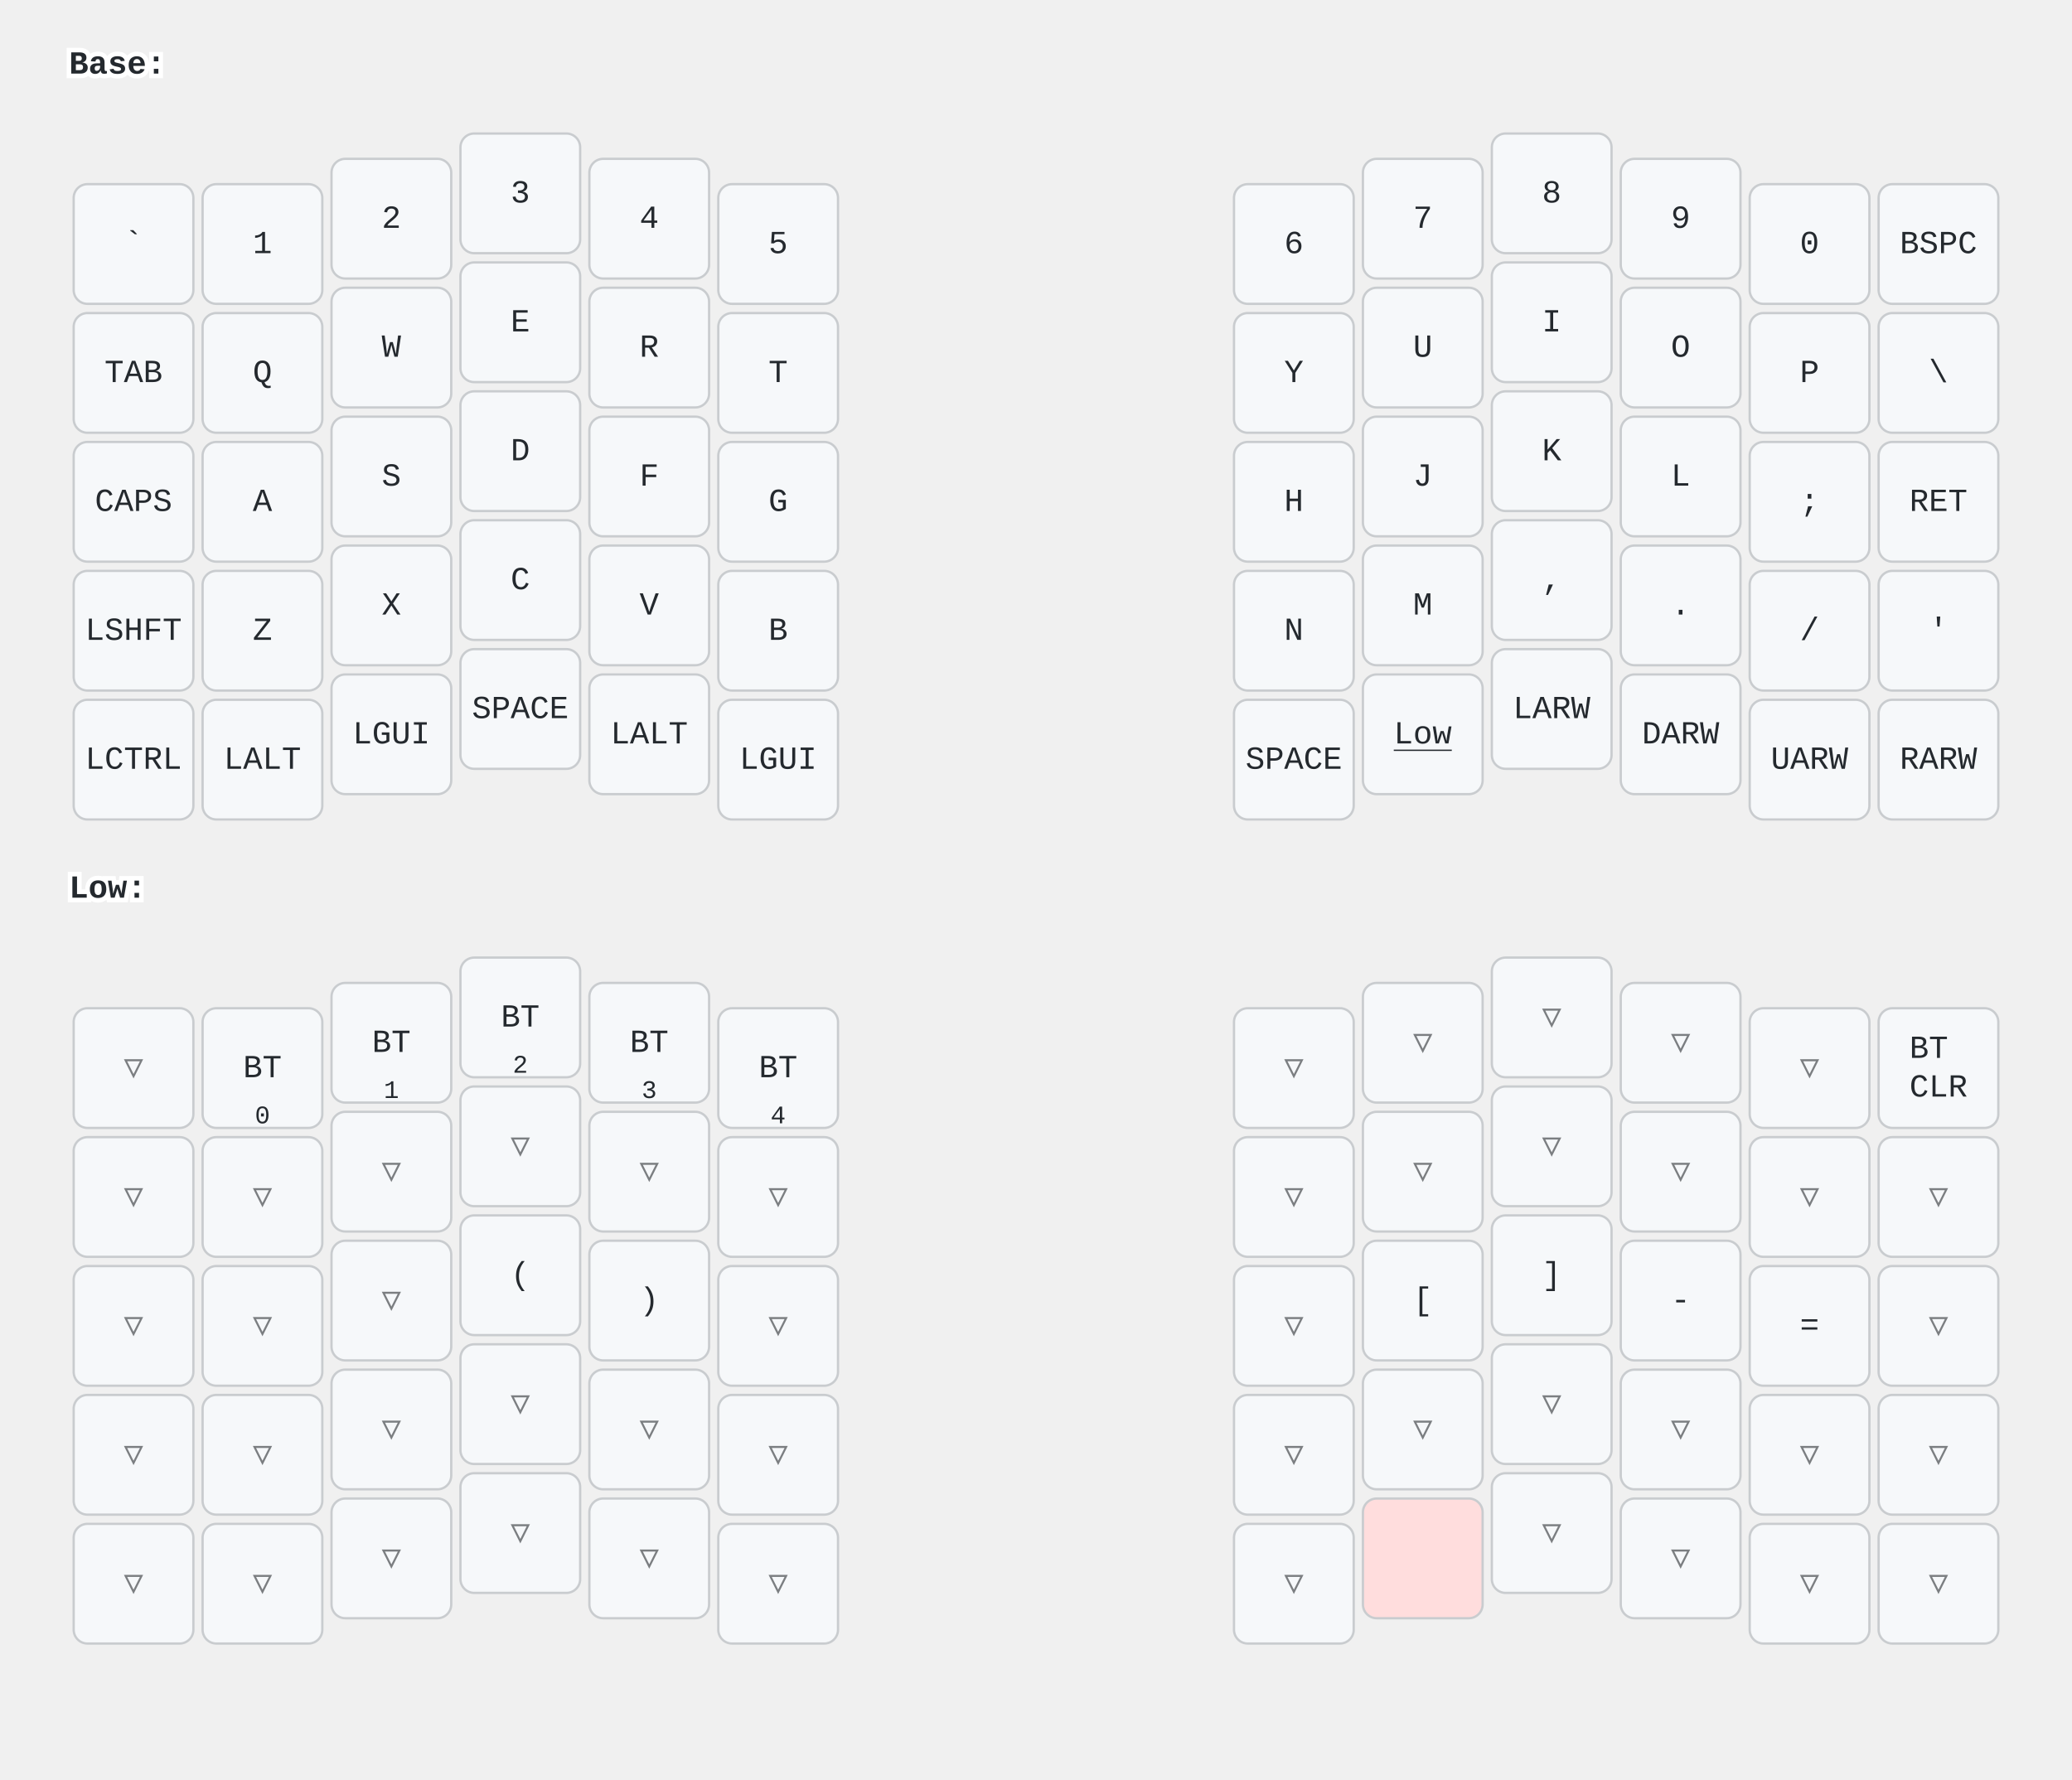
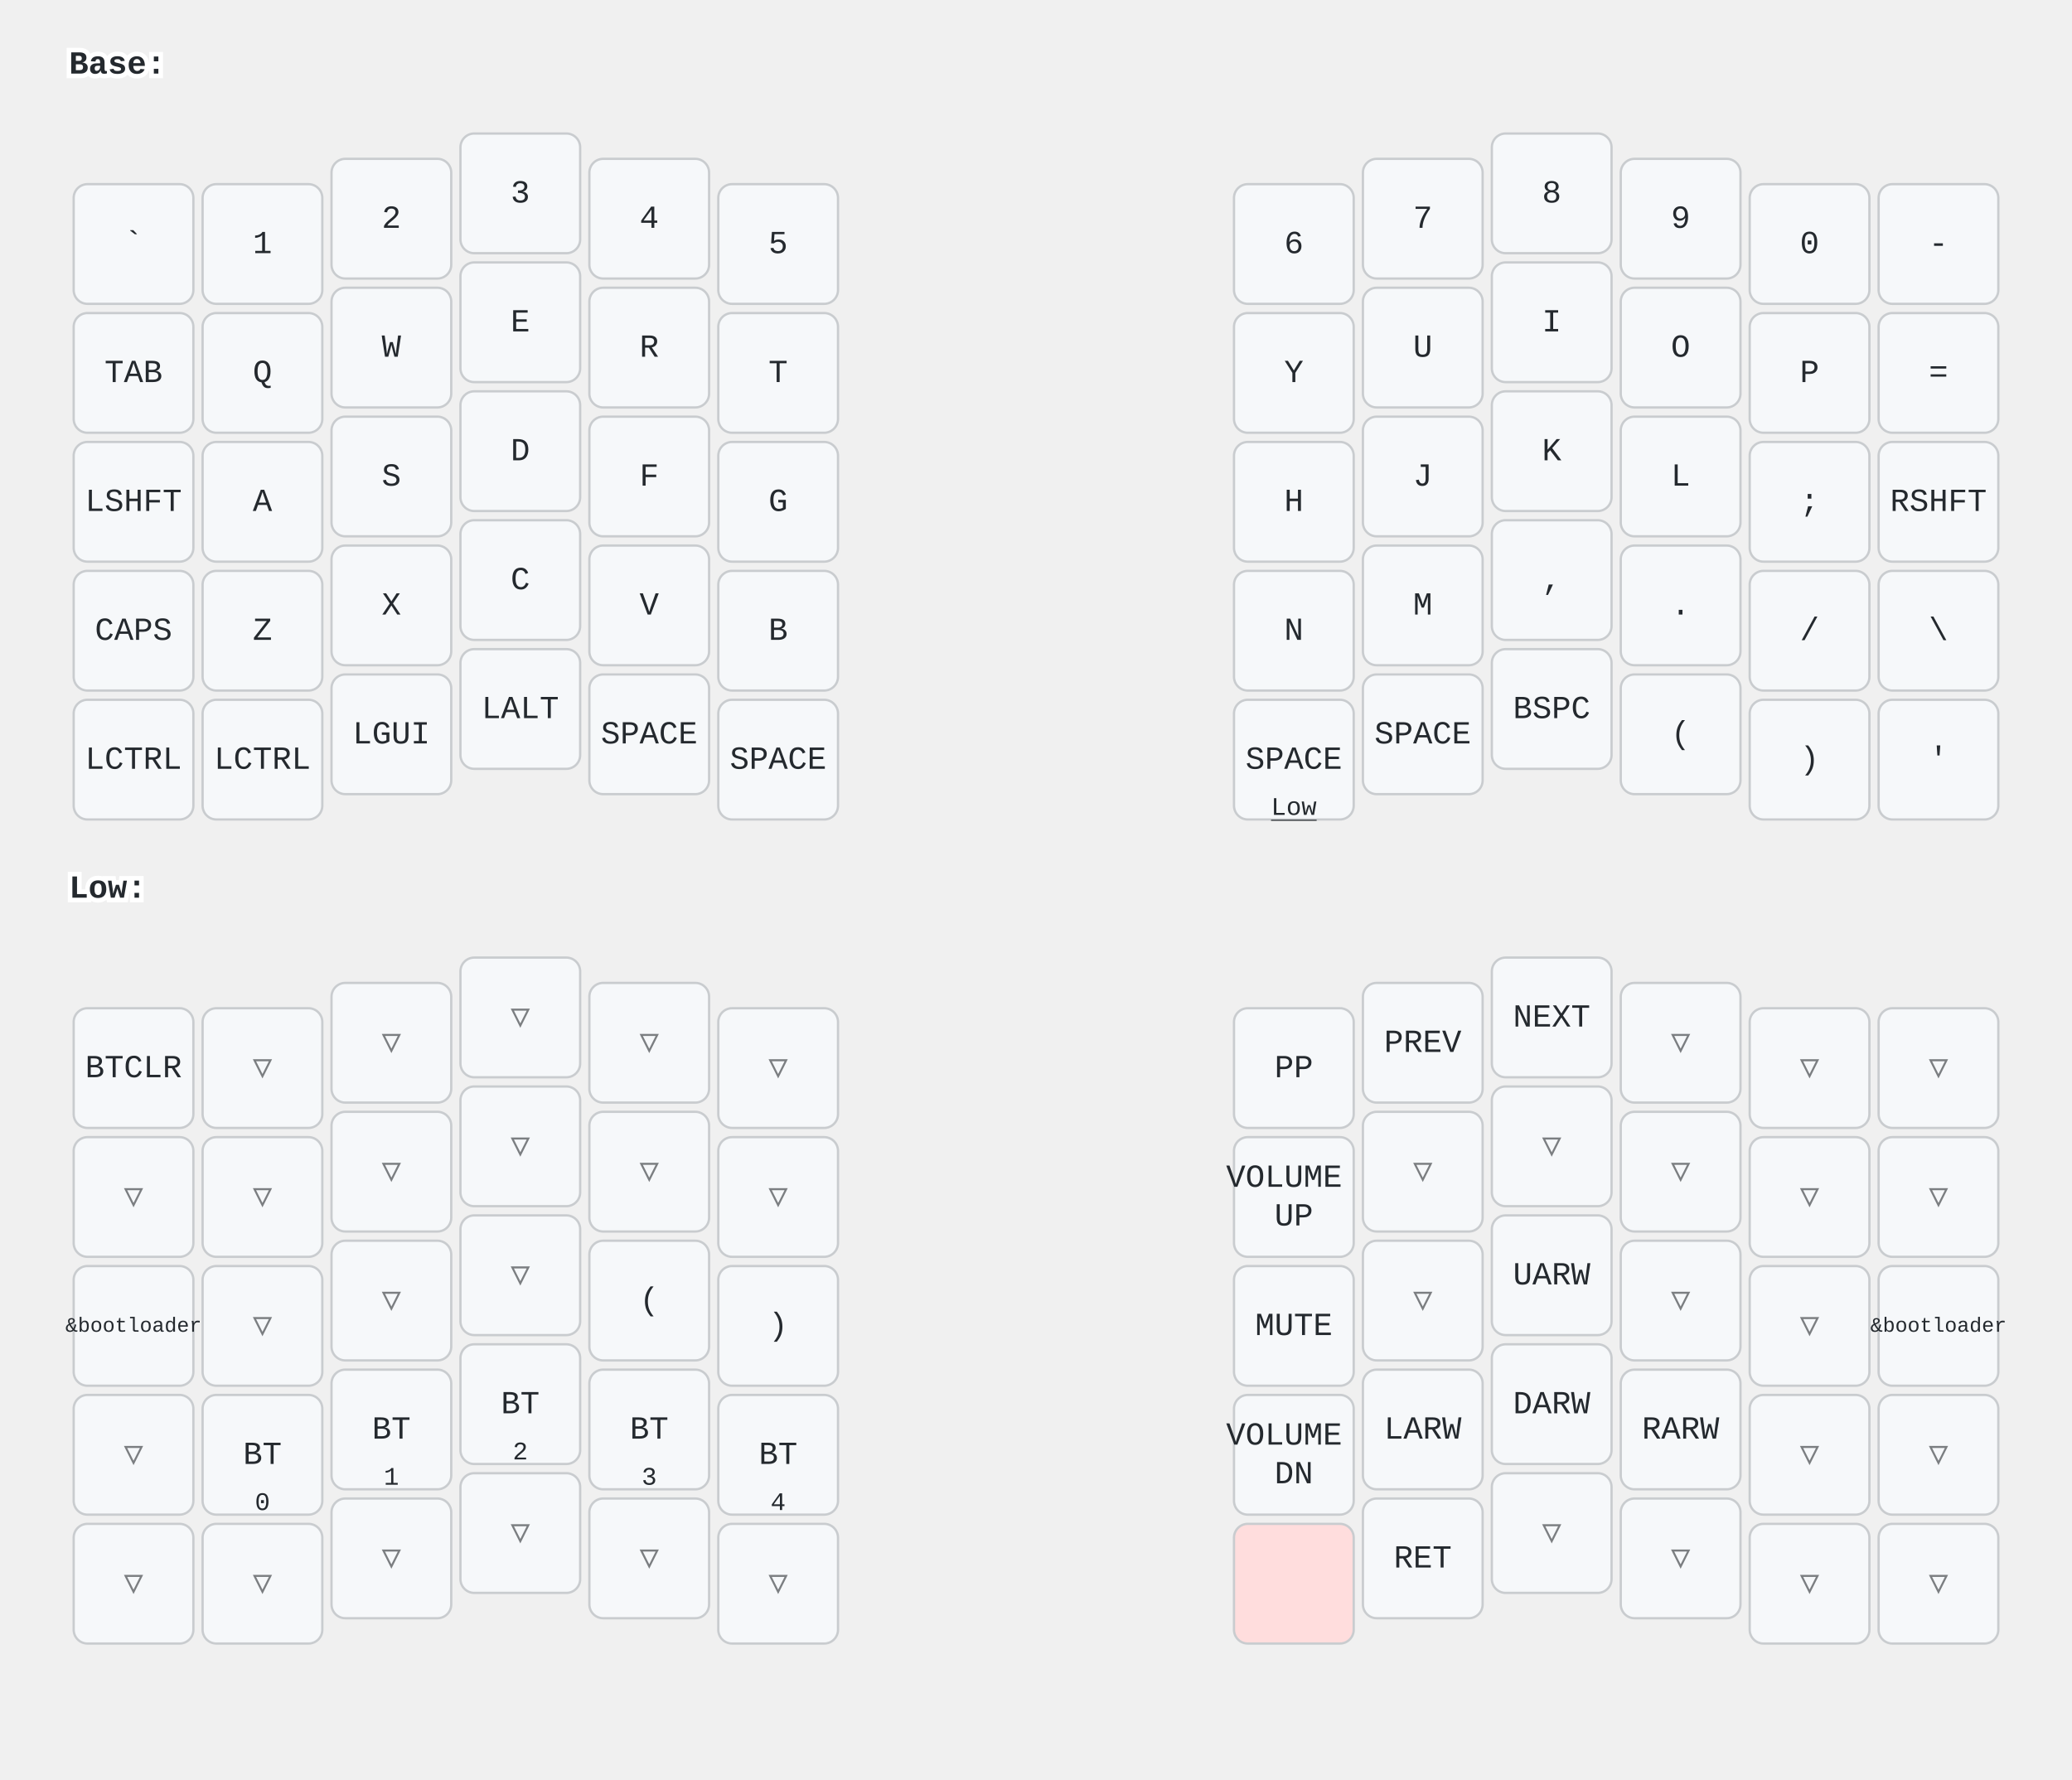
<svg xmlns="http://www.w3.org/2000/svg" width="900" height="773" viewBox="0 0 900 773" class="keymap">
  <style>/* inherit to force styles through use tags */
svg path {
    fill: inherit;
}

/* font and background color specifications */
svg.keymap {
    font-family: SFMono-Regular,Consolas,Liberation Mono,Menlo,monospace;
    font-size: 14px;
    font-kerning: normal;
    text-rendering: optimizeLegibility;
    fill: #24292e;
}

/* default key styling */
rect.key {
    fill: #f6f8fa;
}

rect.key, rect.combo {
    stroke: #c9cccf;
    stroke-width: 1;
}

/* default key side styling, only used is draw_key_sides is set */
rect.side {
    filter: brightness(90%);
}

/* color accent for combo boxes */
rect.combo, rect.combo-separate {
    fill: #cdf;
}

/* color accent for held keys */
rect.held, rect.combo.held {
    fill: #fdd;
}

/* color accent for ghost (optional) keys */
rect.ghost, rect.combo.ghost {
    stroke-dasharray: 4, 4;
    stroke-width: 2;
}

text {
    text-anchor: middle;
    dominant-baseline: middle;
}

/* styling for layer labels */
text.label {
    font-weight: bold;
    text-anchor: start;
    stroke: white;
    stroke-width: 4;
    paint-order: stroke;
}

/* styling for optional footer */
text.footer {
    text-anchor: end;
    dominant-baseline: auto;
    stroke: white;
    stroke-width: 4;
    paint-order: stroke;
}

/* styling for combo tap, and key non-tap label text */
text.combo, text.hold, text.shifted, text.left, text.right {
    font-size: 11px;
}

text.hold {
    text-anchor: middle;
    dominant-baseline: auto;
}

text.shifted {
    text-anchor: middle;
    dominant-baseline: hanging;
}

text.left {
    text-anchor: start;
}

text.right {
    text-anchor: end;
}

text.layer-activator {
    text-decoration: underline;
}

/* styling for hold/shifted label text in combo box */
text.combo.hold, text.combo.shifted, text.combo.left, text.combo.right {
    font-size: 8px;
}

/* lighter symbol for transparent keys */
text.trans {
    fill: #7b7e81;
}

/* styling for combo dendrons */
path.combo {
    stroke-width: 1;
    stroke: gray;
    fill: none;
}

/* Start Tabler Icons Cleanup */
/* cannot use height/width with glyphs */
.icon-tabler &gt; path {
    fill: inherit;
    stroke: inherit;
    stroke-width: 2;
}
/* hide tabler's default box */
.icon-tabler &gt; path[stroke="none"][fill="none"] {
    visibility: hidden;
}
/* End Tabler Icons Cleanup */

@media (prefers-color-scheme: dark) {
svg.keymap { fill: #d1d6db; }
rect.key { fill: #3f4750; }
rect.key, rect.combo { stroke: #60666c; }
rect.combo, rect.combo-separate { fill: #1f3d7a; }
rect.held, rect.combo.held { fill: #854747; }
text.label, text.footer { stroke: black; }
text.trans { fill: #7e8184; }
path.combo { stroke: #7f7f7f; }

}</style>
  <g transform="translate(30, 0)" class="layer-Base">
    <text x="0" y="28" class="label" id="Base">Base:</text>
    <g transform="translate(0, 56)">
      <g transform="translate(28, 50)" class="key keypos-0">
        <rect rx="6" ry="6" x="-26" y="-26" width="52" height="52" class="key" />
        <text x="0" y="0" class="key tap">`</text>
      </g>
      <g transform="translate(84, 50)" class="key keypos-1">
        <rect rx="6" ry="6" x="-26" y="-26" width="52" height="52" class="key" />
        <text x="0" y="0" class="key tap">1</text>
      </g>
      <g transform="translate(140, 39)" class="key keypos-2">
        <rect rx="6" ry="6" x="-26" y="-26" width="52" height="52" class="key" />
        <text x="0" y="0" class="key tap">2</text>
      </g>
      <g transform="translate(196, 28)" class="key keypos-3">
        <rect rx="6" ry="6" x="-26" y="-26" width="52" height="52" class="key" />
        <text x="0" y="0" class="key tap">3</text>
      </g>
      <g transform="translate(252, 39)" class="key keypos-4">
        <rect rx="6" ry="6" x="-26" y="-26" width="52" height="52" class="key" />
        <text x="0" y="0" class="key tap">4</text>
      </g>
      <g transform="translate(308, 50)" class="key keypos-5">
        <rect rx="6" ry="6" x="-26" y="-26" width="52" height="52" class="key" />
        <text x="0" y="0" class="key tap">5</text>
      </g>
      <g transform="translate(532, 50)" class="key keypos-6">
        <rect rx="6" ry="6" x="-26" y="-26" width="52" height="52" class="key" />
        <text x="0" y="0" class="key tap">6</text>
      </g>
      <g transform="translate(588, 39)" class="key keypos-7">
        <rect rx="6" ry="6" x="-26" y="-26" width="52" height="52" class="key" />
        <text x="0" y="0" class="key tap">7</text>
      </g>
      <g transform="translate(644, 28)" class="key keypos-8">
        <rect rx="6" ry="6" x="-26" y="-26" width="52" height="52" class="key" />
        <text x="0" y="0" class="key tap">8</text>
      </g>
      <g transform="translate(700, 39)" class="key keypos-9">
        <rect rx="6" ry="6" x="-26" y="-26" width="52" height="52" class="key" />
        <text x="0" y="0" class="key tap">9</text>
      </g>
      <g transform="translate(756, 50)" class="key keypos-10">
        <rect rx="6" ry="6" x="-26" y="-26" width="52" height="52" class="key" />
        <text x="0" y="0" class="key tap">0</text>
      </g>
      <g transform="translate(812, 50)" class="key keypos-11">
        <rect rx="6" ry="6" x="-26" y="-26" width="52" height="52" class="key" />
+         <text x="0" y="0" class="key tap">-</text>
+       </g>
+       <g transform="translate(28, 106)" class="key keypos-12">
+         <rect rx="6" ry="6" x="-26" y="-26" width="52" height="52" class="key" />
+         <text x="0" y="0" class="key tap">TAB</text>
+       </g>
+       <g transform="translate(84, 106)" class="key keypos-13">
+         <rect rx="6" ry="6" x="-26" y="-26" width="52" height="52" class="key" />
+         <text x="0" y="0" class="key tap">Q</text>
+       </g>
+       <g transform="translate(140, 95)" class="key keypos-14">
+         <rect rx="6" ry="6" x="-26" y="-26" width="52" height="52" class="key" />
+         <text x="0" y="0" class="key tap">W</text>
+       </g>
+       <g transform="translate(196, 84)" class="key keypos-15">
+         <rect rx="6" ry="6" x="-26" y="-26" width="52" height="52" class="key" />
+         <text x="0" y="0" class="key tap">E</text>
+       </g>
+       <g transform="translate(252, 95)" class="key keypos-16">
+         <rect rx="6" ry="6" x="-26" y="-26" width="52" height="52" class="key" />
+         <text x="0" y="0" class="key tap">R</text>
+       </g>
+       <g transform="translate(308, 106)" class="key keypos-17">
+         <rect rx="6" ry="6" x="-26" y="-26" width="52" height="52" class="key" />
+         <text x="0" y="0" class="key tap">T</text>
+       </g>
+       <g transform="translate(532, 106)" class="key keypos-18">
+         <rect rx="6" ry="6" x="-26" y="-26" width="52" height="52" class="key" />
+         <text x="0" y="0" class="key tap">Y</text>
+       </g>
+       <g transform="translate(588, 95)" class="key keypos-19">
+         <rect rx="6" ry="6" x="-26" y="-26" width="52" height="52" class="key" />
+         <text x="0" y="0" class="key tap">U</text>
+       </g>
+       <g transform="translate(644, 84)" class="key keypos-20">
+         <rect rx="6" ry="6" x="-26" y="-26" width="52" height="52" class="key" />
+         <text x="0" y="0" class="key tap">I</text>
+       </g>
+       <g transform="translate(700, 95)" class="key keypos-21">
+         <rect rx="6" ry="6" x="-26" y="-26" width="52" height="52" class="key" />
+         <text x="0" y="0" class="key tap">O</text>
+       </g>
+       <g transform="translate(756, 106)" class="key keypos-22">
+         <rect rx="6" ry="6" x="-26" y="-26" width="52" height="52" class="key" />
+         <text x="0" y="0" class="key tap">P</text>
+       </g>
+       <g transform="translate(812, 106)" class="key keypos-23">
+         <rect rx="6" ry="6" x="-26" y="-26" width="52" height="52" class="key" />
+         <text x="0" y="0" class="key tap">=</text>
+       </g>
+       <g transform="translate(28, 162)" class="key keypos-24">
+         <rect rx="6" ry="6" x="-26" y="-26" width="52" height="52" class="key" />
+         <text x="0" y="0" class="key tap">LSHFT</text>
+       </g>
+       <g transform="translate(84, 162)" class="key keypos-25">
+         <rect rx="6" ry="6" x="-26" y="-26" width="52" height="52" class="key" />
+         <text x="0" y="0" class="key tap">A</text>
+       </g>
+       <g transform="translate(140, 151)" class="key keypos-26">
+         <rect rx="6" ry="6" x="-26" y="-26" width="52" height="52" class="key" />
+         <text x="0" y="0" class="key tap">S</text>
+       </g>
+       <g transform="translate(196, 140)" class="key keypos-27">
+         <rect rx="6" ry="6" x="-26" y="-26" width="52" height="52" class="key" />
+         <text x="0" y="0" class="key tap">D</text>
+       </g>
+       <g transform="translate(252, 151)" class="key keypos-28">
+         <rect rx="6" ry="6" x="-26" y="-26" width="52" height="52" class="key" />
+         <text x="0" y="0" class="key tap">F</text>
+       </g>
+       <g transform="translate(308, 162)" class="key keypos-29">
+         <rect rx="6" ry="6" x="-26" y="-26" width="52" height="52" class="key" />
+         <text x="0" y="0" class="key tap">G</text>
+       </g>
+       <g transform="translate(532, 162)" class="key keypos-30">
+         <rect rx="6" ry="6" x="-26" y="-26" width="52" height="52" class="key" />
+         <text x="0" y="0" class="key tap">H</text>
+       </g>
+       <g transform="translate(588, 151)" class="key keypos-31">
+         <rect rx="6" ry="6" x="-26" y="-26" width="52" height="52" class="key" />
+         <text x="0" y="0" class="key tap">J</text>
+       </g>
+       <g transform="translate(644, 140)" class="key keypos-32">
+         <rect rx="6" ry="6" x="-26" y="-26" width="52" height="52" class="key" />
+         <text x="0" y="0" class="key tap">K</text>
+       </g>
+       <g transform="translate(700, 151)" class="key keypos-33">
+         <rect rx="6" ry="6" x="-26" y="-26" width="52" height="52" class="key" />
+         <text x="0" y="0" class="key tap">L</text>
+       </g>
+       <g transform="translate(756, 162)" class="key keypos-34">
+         <rect rx="6" ry="6" x="-26" y="-26" width="52" height="52" class="key" />
+         <text x="0" y="0" class="key tap">;</text>
+       </g>
+       <g transform="translate(812, 162)" class="key keypos-35">
+         <rect rx="6" ry="6" x="-26" y="-26" width="52" height="52" class="key" />
+         <text x="0" y="0" class="key tap">RSHFT</text>
+       </g>
+       <g transform="translate(28, 218)" class="key keypos-36">
+         <rect rx="6" ry="6" x="-26" y="-26" width="52" height="52" class="key" />
+         <text x="0" y="0" class="key tap">CAPS</text>
+       </g>
+       <g transform="translate(84, 218)" class="key keypos-37">
+         <rect rx="6" ry="6" x="-26" y="-26" width="52" height="52" class="key" />
+         <text x="0" y="0" class="key tap">Z</text>
+       </g>
+       <g transform="translate(140, 207)" class="key keypos-38">
+         <rect rx="6" ry="6" x="-26" y="-26" width="52" height="52" class="key" />
+         <text x="0" y="0" class="key tap">X</text>
+       </g>
+       <g transform="translate(196, 196)" class="key keypos-39">
+         <rect rx="6" ry="6" x="-26" y="-26" width="52" height="52" class="key" />
+         <text x="0" y="0" class="key tap">C</text>
+       </g>
+       <g transform="translate(252, 207)" class="key keypos-40">
+         <rect rx="6" ry="6" x="-26" y="-26" width="52" height="52" class="key" />
+         <text x="0" y="0" class="key tap">V</text>
+       </g>
+       <g transform="translate(308, 218)" class="key keypos-41">
+         <rect rx="6" ry="6" x="-26" y="-26" width="52" height="52" class="key" />
+         <text x="0" y="0" class="key tap">B</text>
+       </g>
+       <g transform="translate(532, 218)" class="key keypos-42">
+         <rect rx="6" ry="6" x="-26" y="-26" width="52" height="52" class="key" />
+         <text x="0" y="0" class="key tap">N</text>
+       </g>
+       <g transform="translate(588, 207)" class="key keypos-43">
+         <rect rx="6" ry="6" x="-26" y="-26" width="52" height="52" class="key" />
+         <text x="0" y="0" class="key tap">M</text>
+       </g>
+       <g transform="translate(644, 196)" class="key keypos-44">
+         <rect rx="6" ry="6" x="-26" y="-26" width="52" height="52" class="key" />
+         <text x="0" y="0" class="key tap">,</text>
+       </g>
+       <g transform="translate(700, 207)" class="key keypos-45">
+         <rect rx="6" ry="6" x="-26" y="-26" width="52" height="52" class="key" />
+         <text x="0" y="0" class="key tap">.</text>
+       </g>
+       <g transform="translate(756, 218)" class="key keypos-46">
+         <rect rx="6" ry="6" x="-26" y="-26" width="52" height="52" class="key" />
+         <text x="0" y="0" class="key tap">/</text>
+       </g>
+       <g transform="translate(812, 218)" class="key keypos-47">
+         <rect rx="6" ry="6" x="-26" y="-26" width="52" height="52" class="key" />
+         <text x="0" y="0" class="key tap">\</text>
+       </g>
+       <g transform="translate(28, 274)" class="key keypos-48">
+         <rect rx="6" ry="6" x="-26" y="-26" width="52" height="52" class="key" />
+         <text x="0" y="0" class="key tap">LCTRL</text>
+       </g>
+       <g transform="translate(84, 274)" class="key keypos-49">
+         <rect rx="6" ry="6" x="-26" y="-26" width="52" height="52" class="key" />
+         <text x="0" y="0" class="key tap">LCTRL</text>
+       </g>
+       <g transform="translate(140, 263)" class="key keypos-50">
+         <rect rx="6" ry="6" x="-26" y="-26" width="52" height="52" class="key" />
+         <text x="0" y="0" class="key tap">LGUI</text>
+       </g>
+       <g transform="translate(196, 252)" class="key keypos-51">
+         <rect rx="6" ry="6" x="-26" y="-26" width="52" height="52" class="key" />
+         <text x="0" y="0" class="key tap">LALT</text>
+       </g>
+       <g transform="translate(252, 263)" class="key keypos-52">
+         <rect rx="6" ry="6" x="-26" y="-26" width="52" height="52" class="key" />
+         <text x="0" y="0" class="key tap">SPACE</text>
+       </g>
+       <g transform="translate(308, 274)" class="key keypos-53">
+         <rect rx="6" ry="6" x="-26" y="-26" width="52" height="52" class="key" />
+         <text x="0" y="0" class="key tap">SPACE</text>
+       </g>
+       <g transform="translate(532, 274)" class="key keypos-54">
+         <rect rx="6" ry="6" x="-26" y="-26" width="52" height="52" class="key" />
+         <text x="0" y="0" class="key tap">SPACE</text>
+         <a href="#Low">
+           <text x="0" y="24" class="key hold layer-activator">Low</text>
+         </a>
+       </g>
+       <g transform="translate(588, 263)" class="key keypos-55">
+         <rect rx="6" ry="6" x="-26" y="-26" width="52" height="52" class="key" />
+         <text x="0" y="0" class="key tap">SPACE</text>
+       </g>
+       <g transform="translate(644, 252)" class="key keypos-56">
+         <rect rx="6" ry="6" x="-26" y="-26" width="52" height="52" class="key" />
        <text x="0" y="0" class="key tap">BSPC</text>
      </g>
-       <g transform="translate(28, 106)" class="key keypos-12">
-         <rect rx="6" ry="6" x="-26" y="-26" width="52" height="52" class="key" />
-         <text x="0" y="0" class="key tap">TAB</text>
-       </g>
-       <g transform="translate(84, 106)" class="key keypos-13">
-         <rect rx="6" ry="6" x="-26" y="-26" width="52" height="52" class="key" />
-         <text x="0" y="0" class="key tap">Q</text>
-       </g>
-       <g transform="translate(140, 95)" class="key keypos-14">
-         <rect rx="6" ry="6" x="-26" y="-26" width="52" height="52" class="key" />
-         <text x="0" y="0" class="key tap">W</text>
-       </g>
-       <g transform="translate(196, 84)" class="key keypos-15">
-         <rect rx="6" ry="6" x="-26" y="-26" width="52" height="52" class="key" />
-         <text x="0" y="0" class="key tap">E</text>
-       </g>
-       <g transform="translate(252, 95)" class="key keypos-16">
-         <rect rx="6" ry="6" x="-26" y="-26" width="52" height="52" class="key" />
-         <text x="0" y="0" class="key tap">R</text>
-       </g>
-       <g transform="translate(308, 106)" class="key keypos-17">
-         <rect rx="6" ry="6" x="-26" y="-26" width="52" height="52" class="key" />
-         <text x="0" y="0" class="key tap">T</text>
-       </g>
-       <g transform="translate(532, 106)" class="key keypos-18">
-         <rect rx="6" ry="6" x="-26" y="-26" width="52" height="52" class="key" />
-         <text x="0" y="0" class="key tap">Y</text>
-       </g>
-       <g transform="translate(588, 95)" class="key keypos-19">
-         <rect rx="6" ry="6" x="-26" y="-26" width="52" height="52" class="key" />
-         <text x="0" y="0" class="key tap">U</text>
-       </g>
-       <g transform="translate(644, 84)" class="key keypos-20">
-         <rect rx="6" ry="6" x="-26" y="-26" width="52" height="52" class="key" />
-         <text x="0" y="0" class="key tap">I</text>
-       </g>
-       <g transform="translate(700, 95)" class="key keypos-21">
-         <rect rx="6" ry="6" x="-26" y="-26" width="52" height="52" class="key" />
-         <text x="0" y="0" class="key tap">O</text>
-       </g>
-       <g transform="translate(756, 106)" class="key keypos-22">
-         <rect rx="6" ry="6" x="-26" y="-26" width="52" height="52" class="key" />
-         <text x="0" y="0" class="key tap">P</text>
-       </g>
-       <g transform="translate(812, 106)" class="key keypos-23">
-         <rect rx="6" ry="6" x="-26" y="-26" width="52" height="52" class="key" />
-         <text x="0" y="0" class="key tap">\</text>
-       </g>
-       <g transform="translate(28, 162)" class="key keypos-24">
-         <rect rx="6" ry="6" x="-26" y="-26" width="52" height="52" class="key" />
-         <text x="0" y="0" class="key tap">CAPS</text>
-       </g>
-       <g transform="translate(84, 162)" class="key keypos-25">
-         <rect rx="6" ry="6" x="-26" y="-26" width="52" height="52" class="key" />
-         <text x="0" y="0" class="key tap">A</text>
-       </g>
-       <g transform="translate(140, 151)" class="key keypos-26">
-         <rect rx="6" ry="6" x="-26" y="-26" width="52" height="52" class="key" />
-         <text x="0" y="0" class="key tap">S</text>
-       </g>
-       <g transform="translate(196, 140)" class="key keypos-27">
-         <rect rx="6" ry="6" x="-26" y="-26" width="52" height="52" class="key" />
-         <text x="0" y="0" class="key tap">D</text>
-       </g>
-       <g transform="translate(252, 151)" class="key keypos-28">
-         <rect rx="6" ry="6" x="-26" y="-26" width="52" height="52" class="key" />
-         <text x="0" y="0" class="key tap">F</text>
-       </g>
-       <g transform="translate(308, 162)" class="key keypos-29">
-         <rect rx="6" ry="6" x="-26" y="-26" width="52" height="52" class="key" />
-         <text x="0" y="0" class="key tap">G</text>
-       </g>
-       <g transform="translate(532, 162)" class="key keypos-30">
-         <rect rx="6" ry="6" x="-26" y="-26" width="52" height="52" class="key" />
-         <text x="0" y="0" class="key tap">H</text>
-       </g>
-       <g transform="translate(588, 151)" class="key keypos-31">
-         <rect rx="6" ry="6" x="-26" y="-26" width="52" height="52" class="key" />
-         <text x="0" y="0" class="key tap">J</text>
-       </g>
-       <g transform="translate(644, 140)" class="key keypos-32">
-         <rect rx="6" ry="6" x="-26" y="-26" width="52" height="52" class="key" />
-         <text x="0" y="0" class="key tap">K</text>
-       </g>
-       <g transform="translate(700, 151)" class="key keypos-33">
-         <rect rx="6" ry="6" x="-26" y="-26" width="52" height="52" class="key" />
-         <text x="0" y="0" class="key tap">L</text>
-       </g>
-       <g transform="translate(756, 162)" class="key keypos-34">
-         <rect rx="6" ry="6" x="-26" y="-26" width="52" height="52" class="key" />
-         <text x="0" y="0" class="key tap">;</text>
-       </g>
-       <g transform="translate(812, 162)" class="key keypos-35">
-         <rect rx="6" ry="6" x="-26" y="-26" width="52" height="52" class="key" />
-         <text x="0" y="0" class="key tap">RET</text>
-       </g>
-       <g transform="translate(28, 218)" class="key keypos-36">
-         <rect rx="6" ry="6" x="-26" y="-26" width="52" height="52" class="key" />
-         <text x="0" y="0" class="key tap">LSHFT</text>
-       </g>
-       <g transform="translate(84, 218)" class="key keypos-37">
-         <rect rx="6" ry="6" x="-26" y="-26" width="52" height="52" class="key" />
-         <text x="0" y="0" class="key tap">Z</text>
-       </g>
-       <g transform="translate(140, 207)" class="key keypos-38">
-         <rect rx="6" ry="6" x="-26" y="-26" width="52" height="52" class="key" />
-         <text x="0" y="0" class="key tap">X</text>
-       </g>
-       <g transform="translate(196, 196)" class="key keypos-39">
-         <rect rx="6" ry="6" x="-26" y="-26" width="52" height="52" class="key" />
-         <text x="0" y="0" class="key tap">C</text>
-       </g>
-       <g transform="translate(252, 207)" class="key keypos-40">
-         <rect rx="6" ry="6" x="-26" y="-26" width="52" height="52" class="key" />
-         <text x="0" y="0" class="key tap">V</text>
-       </g>
-       <g transform="translate(308, 218)" class="key keypos-41">
-         <rect rx="6" ry="6" x="-26" y="-26" width="52" height="52" class="key" />
-         <text x="0" y="0" class="key tap">B</text>
-       </g>
-       <g transform="translate(532, 218)" class="key keypos-42">
-         <rect rx="6" ry="6" x="-26" y="-26" width="52" height="52" class="key" />
-         <text x="0" y="0" class="key tap">N</text>
-       </g>
-       <g transform="translate(588, 207)" class="key keypos-43">
-         <rect rx="6" ry="6" x="-26" y="-26" width="52" height="52" class="key" />
-         <text x="0" y="0" class="key tap">M</text>
-       </g>
-       <g transform="translate(644, 196)" class="key keypos-44">
-         <rect rx="6" ry="6" x="-26" y="-26" width="52" height="52" class="key" />
-         <text x="0" y="0" class="key tap">,</text>
-       </g>
-       <g transform="translate(700, 207)" class="key keypos-45">
-         <rect rx="6" ry="6" x="-26" y="-26" width="52" height="52" class="key" />
-         <text x="0" y="0" class="key tap">.</text>
-       </g>
-       <g transform="translate(756, 218)" class="key keypos-46">
-         <rect rx="6" ry="6" x="-26" y="-26" width="52" height="52" class="key" />
-         <text x="0" y="0" class="key tap">/</text>
-       </g>
-       <g transform="translate(812, 218)" class="key keypos-47">
+       <g transform="translate(700, 263)" class="key keypos-57">
+         <rect rx="6" ry="6" x="-26" y="-26" width="52" height="52" class="key" />
+         <text x="0" y="0" class="key tap">(</text>
+       </g>
+       <g transform="translate(756, 274)" class="key keypos-58">
+         <rect rx="6" ry="6" x="-26" y="-26" width="52" height="52" class="key" />
+         <text x="0" y="0" class="key tap">)</text>
+       </g>
+       <g transform="translate(812, 274)" class="key keypos-59">
        <rect rx="6" ry="6" x="-26" y="-26" width="52" height="52" class="key" />
        <text x="0" y="0" class="key tap">'</text>
-       </g>
-       <g transform="translate(28, 274)" class="key keypos-48">
-         <rect rx="6" ry="6" x="-26" y="-26" width="52" height="52" class="key" />
-         <text x="0" y="0" class="key tap">LCTRL</text>
-       </g>
-       <g transform="translate(84, 274)" class="key keypos-49">
-         <rect rx="6" ry="6" x="-26" y="-26" width="52" height="52" class="key" />
-         <text x="0" y="0" class="key tap">LALT</text>
-       </g>
-       <g transform="translate(140, 263)" class="key keypos-50">
-         <rect rx="6" ry="6" x="-26" y="-26" width="52" height="52" class="key" />
-         <text x="0" y="0" class="key tap">LGUI</text>
-       </g>
-       <g transform="translate(196, 252)" class="key keypos-51">
-         <rect rx="6" ry="6" x="-26" y="-26" width="52" height="52" class="key" />
-         <text x="0" y="0" class="key tap">SPACE</text>
-       </g>
-       <g transform="translate(252, 263)" class="key keypos-52">
-         <rect rx="6" ry="6" x="-26" y="-26" width="52" height="52" class="key" />
-         <text x="0" y="0" class="key tap">LALT</text>
-       </g>
-       <g transform="translate(308, 274)" class="key keypos-53">
-         <rect rx="6" ry="6" x="-26" y="-26" width="52" height="52" class="key" />
-         <text x="0" y="0" class="key tap">LGUI</text>
-       </g>
-       <g transform="translate(532, 274)" class="key keypos-54">
-         <rect rx="6" ry="6" x="-26" y="-26" width="52" height="52" class="key" />
-         <text x="0" y="0" class="key tap">SPACE</text>
-       </g>
-       <g transform="translate(588, 263)" class="key keypos-55">
-         <rect rx="6" ry="6" x="-26" y="-26" width="52" height="52" class="key" />
-         <a href="#Low">
-           <text x="0" y="0" class="key tap layer-activator">Low</text>
-         </a>
-       </g>
-       <g transform="translate(644, 252)" class="key keypos-56">
-         <rect rx="6" ry="6" x="-26" y="-26" width="52" height="52" class="key" />
-         <text x="0" y="0" class="key tap">LARW</text>
-       </g>
-       <g transform="translate(700, 263)" class="key keypos-57">
-         <rect rx="6" ry="6" x="-26" y="-26" width="52" height="52" class="key" />
-         <text x="0" y="0" class="key tap">DARW</text>
-       </g>
-       <g transform="translate(756, 274)" class="key keypos-58">
-         <rect rx="6" ry="6" x="-26" y="-26" width="52" height="52" class="key" />
-         <text x="0" y="0" class="key tap">UARW</text>
-       </g>
-       <g transform="translate(812, 274)" class="key keypos-59">
-         <rect rx="6" ry="6" x="-26" y="-26" width="52" height="52" class="key" />
-         <text x="0" y="0" class="key tap">RARW</text>
      </g>
    </g>
  </g>
  <g transform="translate(30, 358)" class="layer-Low">
    <text x="0" y="28" class="label" id="Low">Low:</text>
    <g transform="translate(0, 56)">
-       <g transform="translate(28, 50)" class="key trans keypos-0">
-         <rect rx="6" ry="6" x="-26" y="-26" width="52" height="52" class="key trans" />
-         <text x="0" y="0" class="key trans tap">▽</text>
-       </g>
-       <g transform="translate(84, 50)" class="key keypos-1">
+       <g transform="translate(28, 50)" class="key keypos-0">
+         <rect rx="6" ry="6" x="-26" y="-26" width="52" height="52" class="key" />
+         <text x="0" y="0" class="key tap">BTCLR</text>
+       </g>
+       <g transform="translate(84, 50)" class="key trans keypos-1">
+         <rect rx="6" ry="6" x="-26" y="-26" width="52" height="52" class="key trans" />
+         <text x="0" y="0" class="key trans tap">▽</text>
+       </g>
+       <g transform="translate(140, 39)" class="key trans keypos-2">
+         <rect rx="6" ry="6" x="-26" y="-26" width="52" height="52" class="key trans" />
+         <text x="0" y="0" class="key trans tap">▽</text>
+       </g>
+       <g transform="translate(196, 28)" class="key trans keypos-3">
+         <rect rx="6" ry="6" x="-26" y="-26" width="52" height="52" class="key trans" />
+         <text x="0" y="0" class="key trans tap">▽</text>
+       </g>
+       <g transform="translate(252, 39)" class="key trans keypos-4">
+         <rect rx="6" ry="6" x="-26" y="-26" width="52" height="52" class="key trans" />
+         <text x="0" y="0" class="key trans tap">▽</text>
+       </g>
+       <g transform="translate(308, 50)" class="key trans keypos-5">
+         <rect rx="6" ry="6" x="-26" y="-26" width="52" height="52" class="key trans" />
+         <text x="0" y="0" class="key trans tap">▽</text>
+       </g>
+       <g transform="translate(532, 50)" class="key keypos-6">
+         <rect rx="6" ry="6" x="-26" y="-26" width="52" height="52" class="key" />
+         <text x="0" y="0" class="key tap">PP</text>
+       </g>
+       <g transform="translate(588, 39)" class="key keypos-7">
+         <rect rx="6" ry="6" x="-26" y="-26" width="52" height="52" class="key" />
+         <text x="0" y="0" class="key tap">PREV</text>
+       </g>
+       <g transform="translate(644, 28)" class="key keypos-8">
+         <rect rx="6" ry="6" x="-26" y="-26" width="52" height="52" class="key" />
+         <text x="0" y="0" class="key tap">NEXT</text>
+       </g>
+       <g transform="translate(700, 39)" class="key trans keypos-9">
+         <rect rx="6" ry="6" x="-26" y="-26" width="52" height="52" class="key trans" />
+         <text x="0" y="0" class="key trans tap">▽</text>
+       </g>
+       <g transform="translate(756, 50)" class="key trans keypos-10">
+         <rect rx="6" ry="6" x="-26" y="-26" width="52" height="52" class="key trans" />
+         <text x="0" y="0" class="key trans tap">▽</text>
+       </g>
+       <g transform="translate(812, 50)" class="key trans keypos-11">
+         <rect rx="6" ry="6" x="-26" y="-26" width="52" height="52" class="key trans" />
+         <text x="0" y="0" class="key trans tap">▽</text>
+       </g>
+       <g transform="translate(28, 106)" class="key trans keypos-12">
+         <rect rx="6" ry="6" x="-26" y="-26" width="52" height="52" class="key trans" />
+         <text x="0" y="0" class="key trans tap">▽</text>
+       </g>
+       <g transform="translate(84, 106)" class="key trans keypos-13">
+         <rect rx="6" ry="6" x="-26" y="-26" width="52" height="52" class="key trans" />
+         <text x="0" y="0" class="key trans tap">▽</text>
+       </g>
+       <g transform="translate(140, 95)" class="key trans keypos-14">
+         <rect rx="6" ry="6" x="-26" y="-26" width="52" height="52" class="key trans" />
+         <text x="0" y="0" class="key trans tap">▽</text>
+       </g>
+       <g transform="translate(196, 84)" class="key trans keypos-15">
+         <rect rx="6" ry="6" x="-26" y="-26" width="52" height="52" class="key trans" />
+         <text x="0" y="0" class="key trans tap">▽</text>
+       </g>
+       <g transform="translate(252, 95)" class="key trans keypos-16">
+         <rect rx="6" ry="6" x="-26" y="-26" width="52" height="52" class="key trans" />
+         <text x="0" y="0" class="key trans tap">▽</text>
+       </g>
+       <g transform="translate(308, 106)" class="key trans keypos-17">
+         <rect rx="6" ry="6" x="-26" y="-26" width="52" height="52" class="key trans" />
+         <text x="0" y="0" class="key trans tap">▽</text>
+       </g>
+       <g transform="translate(532, 106)" class="key keypos-18">
+         <rect rx="6" ry="6" x="-26" y="-26" width="52" height="52" class="key" />
+         <text x="0" y="0" class="key tap">
+           <tspan x="0" dy="-0.6em">VOLUME</tspan>
+           <tspan x="0" dy="1.2em">UP</tspan>
+         </text>
+       </g>
+       <g transform="translate(588, 95)" class="key trans keypos-19">
+         <rect rx="6" ry="6" x="-26" y="-26" width="52" height="52" class="key trans" />
+         <text x="0" y="0" class="key trans tap">▽</text>
+       </g>
+       <g transform="translate(644, 84)" class="key trans keypos-20">
+         <rect rx="6" ry="6" x="-26" y="-26" width="52" height="52" class="key trans" />
+         <text x="0" y="0" class="key trans tap">▽</text>
+       </g>
+       <g transform="translate(700, 95)" class="key trans keypos-21">
+         <rect rx="6" ry="6" x="-26" y="-26" width="52" height="52" class="key trans" />
+         <text x="0" y="0" class="key trans tap">▽</text>
+       </g>
+       <g transform="translate(756, 106)" class="key trans keypos-22">
+         <rect rx="6" ry="6" x="-26" y="-26" width="52" height="52" class="key trans" />
+         <text x="0" y="0" class="key trans tap">▽</text>
+       </g>
+       <g transform="translate(812, 106)" class="key trans keypos-23">
+         <rect rx="6" ry="6" x="-26" y="-26" width="52" height="52" class="key trans" />
+         <text x="0" y="0" class="key trans tap">▽</text>
+       </g>
+       <g transform="translate(28, 162)" class="key keypos-24">
+         <rect rx="6" ry="6" x="-26" y="-26" width="52" height="52" class="key" />
+         <text x="0" y="0" class="key tap">
+           <tspan style="font-size: 64%">&amp;bootloader</tspan>
+         </text>
+       </g>
+       <g transform="translate(84, 162)" class="key trans keypos-25">
+         <rect rx="6" ry="6" x="-26" y="-26" width="52" height="52" class="key trans" />
+         <text x="0" y="0" class="key trans tap">▽</text>
+       </g>
+       <g transform="translate(140, 151)" class="key trans keypos-26">
+         <rect rx="6" ry="6" x="-26" y="-26" width="52" height="52" class="key trans" />
+         <text x="0" y="0" class="key trans tap">▽</text>
+       </g>
+       <g transform="translate(196, 140)" class="key trans keypos-27">
+         <rect rx="6" ry="6" x="-26" y="-26" width="52" height="52" class="key trans" />
+         <text x="0" y="0" class="key trans tap">▽</text>
+       </g>
+       <g transform="translate(252, 151)" class="key keypos-28">
+         <rect rx="6" ry="6" x="-26" y="-26" width="52" height="52" class="key" />
+         <text x="0" y="0" class="key tap">(</text>
+       </g>
+       <g transform="translate(308, 162)" class="key keypos-29">
+         <rect rx="6" ry="6" x="-26" y="-26" width="52" height="52" class="key" />
+         <text x="0" y="0" class="key tap">)</text>
+       </g>
+       <g transform="translate(532, 162)" class="key keypos-30">
+         <rect rx="6" ry="6" x="-26" y="-26" width="52" height="52" class="key" />
+         <text x="0" y="0" class="key tap">MUTE</text>
+       </g>
+       <g transform="translate(588, 151)" class="key trans keypos-31">
+         <rect rx="6" ry="6" x="-26" y="-26" width="52" height="52" class="key trans" />
+         <text x="0" y="0" class="key trans tap">▽</text>
+       </g>
+       <g transform="translate(644, 140)" class="key keypos-32">
+         <rect rx="6" ry="6" x="-26" y="-26" width="52" height="52" class="key" />
+         <text x="0" y="0" class="key tap">UARW</text>
+       </g>
+       <g transform="translate(700, 151)" class="key trans keypos-33">
+         <rect rx="6" ry="6" x="-26" y="-26" width="52" height="52" class="key trans" />
+         <text x="0" y="0" class="key trans tap">▽</text>
+       </g>
+       <g transform="translate(756, 162)" class="key trans keypos-34">
+         <rect rx="6" ry="6" x="-26" y="-26" width="52" height="52" class="key trans" />
+         <text x="0" y="0" class="key trans tap">▽</text>
+       </g>
+       <g transform="translate(812, 162)" class="key keypos-35">
+         <rect rx="6" ry="6" x="-26" y="-26" width="52" height="52" class="key" />
+         <text x="0" y="0" class="key tap">
+           <tspan style="font-size: 64%">&amp;bootloader</tspan>
+         </text>
+       </g>
+       <g transform="translate(28, 218)" class="key trans keypos-36">
+         <rect rx="6" ry="6" x="-26" y="-26" width="52" height="52" class="key trans" />
+         <text x="0" y="0" class="key trans tap">▽</text>
+       </g>
+       <g transform="translate(84, 218)" class="key keypos-37">
        <rect rx="6" ry="6" x="-26" y="-26" width="52" height="52" class="key" />
        <text x="0" y="0" class="key tap">BT</text>
        <text x="0" y="24" class="key hold">0</text>
      </g>
-       <g transform="translate(140, 39)" class="key keypos-2">
+       <g transform="translate(140, 207)" class="key keypos-38">
        <rect rx="6" ry="6" x="-26" y="-26" width="52" height="52" class="key" />
        <text x="0" y="0" class="key tap">BT</text>
        <text x="0" y="24" class="key hold">1</text>
      </g>
-       <g transform="translate(196, 28)" class="key keypos-3">
+       <g transform="translate(196, 196)" class="key keypos-39">
        <rect rx="6" ry="6" x="-26" y="-26" width="52" height="52" class="key" />
        <text x="0" y="0" class="key tap">BT</text>
        <text x="0" y="24" class="key hold">2</text>
      </g>
-       <g transform="translate(252, 39)" class="key keypos-4">
+       <g transform="translate(252, 207)" class="key keypos-40">
        <rect rx="6" ry="6" x="-26" y="-26" width="52" height="52" class="key" />
        <text x="0" y="0" class="key tap">BT</text>
        <text x="0" y="24" class="key hold">3</text>
      </g>
-       <g transform="translate(308, 50)" class="key keypos-5">
+       <g transform="translate(308, 218)" class="key keypos-41">
        <rect rx="6" ry="6" x="-26" y="-26" width="52" height="52" class="key" />
        <text x="0" y="0" class="key tap">BT</text>
        <text x="0" y="24" class="key hold">4</text>
      </g>
-       <g transform="translate(532, 50)" class="key trans keypos-6">
-         <rect rx="6" ry="6" x="-26" y="-26" width="52" height="52" class="key trans" />
-         <text x="0" y="0" class="key trans tap">▽</text>
-       </g>
-       <g transform="translate(588, 39)" class="key trans keypos-7">
-         <rect rx="6" ry="6" x="-26" y="-26" width="52" height="52" class="key trans" />
-         <text x="0" y="0" class="key trans tap">▽</text>
-       </g>
-       <g transform="translate(644, 28)" class="key trans keypos-8">
-         <rect rx="6" ry="6" x="-26" y="-26" width="52" height="52" class="key trans" />
-         <text x="0" y="0" class="key trans tap">▽</text>
-       </g>
-       <g transform="translate(700, 39)" class="key trans keypos-9">
-         <rect rx="6" ry="6" x="-26" y="-26" width="52" height="52" class="key trans" />
-         <text x="0" y="0" class="key trans tap">▽</text>
-       </g>
-       <g transform="translate(756, 50)" class="key trans keypos-10">
-         <rect rx="6" ry="6" x="-26" y="-26" width="52" height="52" class="key trans" />
-         <text x="0" y="0" class="key trans tap">▽</text>
-       </g>
-       <g transform="translate(812, 50)" class="key keypos-11">
+       <g transform="translate(532, 218)" class="key keypos-42">
        <rect rx="6" ry="6" x="-26" y="-26" width="52" height="52" class="key" />
        <text x="0" y="0" class="key tap">
-           <tspan x="0" dy="-0.6em">BT</tspan>
-           <tspan x="0" dy="1.2em">CLR</tspan>
+           <tspan x="0" dy="-0.6em">VOLUME</tspan>
+           <tspan x="0" dy="1.2em">DN</tspan>
        </text>
      </g>
-       <g transform="translate(28, 106)" class="key trans keypos-12">
-         <rect rx="6" ry="6" x="-26" y="-26" width="52" height="52" class="key trans" />
-         <text x="0" y="0" class="key trans tap">▽</text>
-       </g>
-       <g transform="translate(84, 106)" class="key trans keypos-13">
-         <rect rx="6" ry="6" x="-26" y="-26" width="52" height="52" class="key trans" />
-         <text x="0" y="0" class="key trans tap">▽</text>
-       </g>
-       <g transform="translate(140, 95)" class="key trans keypos-14">
-         <rect rx="6" ry="6" x="-26" y="-26" width="52" height="52" class="key trans" />
-         <text x="0" y="0" class="key trans tap">▽</text>
-       </g>
-       <g transform="translate(196, 84)" class="key trans keypos-15">
-         <rect rx="6" ry="6" x="-26" y="-26" width="52" height="52" class="key trans" />
-         <text x="0" y="0" class="key trans tap">▽</text>
-       </g>
-       <g transform="translate(252, 95)" class="key trans keypos-16">
-         <rect rx="6" ry="6" x="-26" y="-26" width="52" height="52" class="key trans" />
-         <text x="0" y="0" class="key trans tap">▽</text>
-       </g>
-       <g transform="translate(308, 106)" class="key trans keypos-17">
-         <rect rx="6" ry="6" x="-26" y="-26" width="52" height="52" class="key trans" />
-         <text x="0" y="0" class="key trans tap">▽</text>
-       </g>
-       <g transform="translate(532, 106)" class="key trans keypos-18">
-         <rect rx="6" ry="6" x="-26" y="-26" width="52" height="52" class="key trans" />
-         <text x="0" y="0" class="key trans tap">▽</text>
-       </g>
-       <g transform="translate(588, 95)" class="key trans keypos-19">
-         <rect rx="6" ry="6" x="-26" y="-26" width="52" height="52" class="key trans" />
-         <text x="0" y="0" class="key trans tap">▽</text>
-       </g>
-       <g transform="translate(644, 84)" class="key trans keypos-20">
-         <rect rx="6" ry="6" x="-26" y="-26" width="52" height="52" class="key trans" />
-         <text x="0" y="0" class="key trans tap">▽</text>
-       </g>
-       <g transform="translate(700, 95)" class="key trans keypos-21">
-         <rect rx="6" ry="6" x="-26" y="-26" width="52" height="52" class="key trans" />
-         <text x="0" y="0" class="key trans tap">▽</text>
-       </g>
-       <g transform="translate(756, 106)" class="key trans keypos-22">
-         <rect rx="6" ry="6" x="-26" y="-26" width="52" height="52" class="key trans" />
-         <text x="0" y="0" class="key trans tap">▽</text>
-       </g>
-       <g transform="translate(812, 106)" class="key trans keypos-23">
-         <rect rx="6" ry="6" x="-26" y="-26" width="52" height="52" class="key trans" />
-         <text x="0" y="0" class="key trans tap">▽</text>
-       </g>
-       <g transform="translate(28, 162)" class="key trans keypos-24">
-         <rect rx="6" ry="6" x="-26" y="-26" width="52" height="52" class="key trans" />
-         <text x="0" y="0" class="key trans tap">▽</text>
-       </g>
-       <g transform="translate(84, 162)" class="key trans keypos-25">
-         <rect rx="6" ry="6" x="-26" y="-26" width="52" height="52" class="key trans" />
-         <text x="0" y="0" class="key trans tap">▽</text>
-       </g>
-       <g transform="translate(140, 151)" class="key trans keypos-26">
-         <rect rx="6" ry="6" x="-26" y="-26" width="52" height="52" class="key trans" />
-         <text x="0" y="0" class="key trans tap">▽</text>
-       </g>
-       <g transform="translate(196, 140)" class="key keypos-27">
-         <rect rx="6" ry="6" x="-26" y="-26" width="52" height="52" class="key" />
-         <text x="0" y="0" class="key tap">(</text>
-       </g>
-       <g transform="translate(252, 151)" class="key keypos-28">
-         <rect rx="6" ry="6" x="-26" y="-26" width="52" height="52" class="key" />
-         <text x="0" y="0" class="key tap">)</text>
-       </g>
-       <g transform="translate(308, 162)" class="key trans keypos-29">
-         <rect rx="6" ry="6" x="-26" y="-26" width="52" height="52" class="key trans" />
-         <text x="0" y="0" class="key trans tap">▽</text>
-       </g>
-       <g transform="translate(532, 162)" class="key trans keypos-30">
-         <rect rx="6" ry="6" x="-26" y="-26" width="52" height="52" class="key trans" />
-         <text x="0" y="0" class="key trans tap">▽</text>
-       </g>
-       <g transform="translate(588, 151)" class="key keypos-31">
-         <rect rx="6" ry="6" x="-26" y="-26" width="52" height="52" class="key" />
-         <text x="0" y="0" class="key tap">[</text>
-       </g>
-       <g transform="translate(644, 140)" class="key keypos-32">
-         <rect rx="6" ry="6" x="-26" y="-26" width="52" height="52" class="key" />
-         <text x="0" y="0" class="key tap">]</text>
-       </g>
-       <g transform="translate(700, 151)" class="key keypos-33">
-         <rect rx="6" ry="6" x="-26" y="-26" width="52" height="52" class="key" />
-         <text x="0" y="0" class="key tap">-</text>
-       </g>
-       <g transform="translate(756, 162)" class="key keypos-34">
-         <rect rx="6" ry="6" x="-26" y="-26" width="52" height="52" class="key" />
-         <text x="0" y="0" class="key tap">=</text>
-       </g>
-       <g transform="translate(812, 162)" class="key trans keypos-35">
-         <rect rx="6" ry="6" x="-26" y="-26" width="52" height="52" class="key trans" />
-         <text x="0" y="0" class="key trans tap">▽</text>
-       </g>
-       <g transform="translate(28, 218)" class="key trans keypos-36">
-         <rect rx="6" ry="6" x="-26" y="-26" width="52" height="52" class="key trans" />
-         <text x="0" y="0" class="key trans tap">▽</text>
-       </g>
-       <g transform="translate(84, 218)" class="key trans keypos-37">
-         <rect rx="6" ry="6" x="-26" y="-26" width="52" height="52" class="key trans" />
-         <text x="0" y="0" class="key trans tap">▽</text>
-       </g>
-       <g transform="translate(140, 207)" class="key trans keypos-38">
-         <rect rx="6" ry="6" x="-26" y="-26" width="52" height="52" class="key trans" />
-         <text x="0" y="0" class="key trans tap">▽</text>
-       </g>
-       <g transform="translate(196, 196)" class="key trans keypos-39">
-         <rect rx="6" ry="6" x="-26" y="-26" width="52" height="52" class="key trans" />
-         <text x="0" y="0" class="key trans tap">▽</text>
-       </g>
-       <g transform="translate(252, 207)" class="key trans keypos-40">
-         <rect rx="6" ry="6" x="-26" y="-26" width="52" height="52" class="key trans" />
-         <text x="0" y="0" class="key trans tap">▽</text>
-       </g>
-       <g transform="translate(308, 218)" class="key trans keypos-41">
-         <rect rx="6" ry="6" x="-26" y="-26" width="52" height="52" class="key trans" />
-         <text x="0" y="0" class="key trans tap">▽</text>
-       </g>
-       <g transform="translate(532, 218)" class="key trans keypos-42">
-         <rect rx="6" ry="6" x="-26" y="-26" width="52" height="52" class="key trans" />
-         <text x="0" y="0" class="key trans tap">▽</text>
-       </g>
-       <g transform="translate(588, 207)" class="key trans keypos-43">
-         <rect rx="6" ry="6" x="-26" y="-26" width="52" height="52" class="key trans" />
-         <text x="0" y="0" class="key trans tap">▽</text>
-       </g>
-       <g transform="translate(644, 196)" class="key trans keypos-44">
-         <rect rx="6" ry="6" x="-26" y="-26" width="52" height="52" class="key trans" />
-         <text x="0" y="0" class="key trans tap">▽</text>
-       </g>
-       <g transform="translate(700, 207)" class="key trans keypos-45">
-         <rect rx="6" ry="6" x="-26" y="-26" width="52" height="52" class="key trans" />
-         <text x="0" y="0" class="key trans tap">▽</text>
+       <g transform="translate(588, 207)" class="key keypos-43">
+         <rect rx="6" ry="6" x="-26" y="-26" width="52" height="52" class="key" />
+         <text x="0" y="0" class="key tap">LARW</text>
+       </g>
+       <g transform="translate(644, 196)" class="key keypos-44">
+         <rect rx="6" ry="6" x="-26" y="-26" width="52" height="52" class="key" />
+         <text x="0" y="0" class="key tap">DARW</text>
+       </g>
+       <g transform="translate(700, 207)" class="key keypos-45">
+         <rect rx="6" ry="6" x="-26" y="-26" width="52" height="52" class="key" />
+         <text x="0" y="0" class="key tap">RARW</text>
      </g>
      <g transform="translate(756, 218)" class="key trans keypos-46">
        <rect rx="6" ry="6" x="-26" y="-26" width="52" height="52" class="key trans" />
        <text x="0" y="0" class="key trans tap">▽</text>
      </g>
      <g transform="translate(812, 218)" class="key trans keypos-47">
        <rect rx="6" ry="6" x="-26" y="-26" width="52" height="52" class="key trans" />
        <text x="0" y="0" class="key trans tap">▽</text>
      </g>
      <g transform="translate(28, 274)" class="key trans keypos-48">
        <rect rx="6" ry="6" x="-26" y="-26" width="52" height="52" class="key trans" />
        <text x="0" y="0" class="key trans tap">▽</text>
      </g>
      <g transform="translate(84, 274)" class="key trans keypos-49">
        <rect rx="6" ry="6" x="-26" y="-26" width="52" height="52" class="key trans" />
        <text x="0" y="0" class="key trans tap">▽</text>
      </g>
      <g transform="translate(140, 263)" class="key trans keypos-50">
        <rect rx="6" ry="6" x="-26" y="-26" width="52" height="52" class="key trans" />
        <text x="0" y="0" class="key trans tap">▽</text>
      </g>
      <g transform="translate(196, 252)" class="key trans keypos-51">
        <rect rx="6" ry="6" x="-26" y="-26" width="52" height="52" class="key trans" />
        <text x="0" y="0" class="key trans tap">▽</text>
      </g>
      <g transform="translate(252, 263)" class="key trans keypos-52">
        <rect rx="6" ry="6" x="-26" y="-26" width="52" height="52" class="key trans" />
        <text x="0" y="0" class="key trans tap">▽</text>
      </g>
      <g transform="translate(308, 274)" class="key trans keypos-53">
        <rect rx="6" ry="6" x="-26" y="-26" width="52" height="52" class="key trans" />
        <text x="0" y="0" class="key trans tap">▽</text>
      </g>
-       <g transform="translate(532, 274)" class="key trans keypos-54">
-         <rect rx="6" ry="6" x="-26" y="-26" width="52" height="52" class="key trans" />
-         <text x="0" y="0" class="key trans tap">▽</text>
-       </g>
-       <g transform="translate(588, 263)" class="key held keypos-55">
+       <g transform="translate(532, 274)" class="key held keypos-54">
        <rect rx="6" ry="6" x="-26" y="-26" width="52" height="52" class="key held" />
+       </g>
+       <g transform="translate(588, 263)" class="key keypos-55">
+         <rect rx="6" ry="6" x="-26" y="-26" width="52" height="52" class="key" />
+         <text x="0" y="0" class="key tap">RET</text>
      </g>
      <g transform="translate(644, 252)" class="key trans keypos-56">
        <rect rx="6" ry="6" x="-26" y="-26" width="52" height="52" class="key trans" />
        <text x="0" y="0" class="key trans tap">▽</text>
      </g>
      <g transform="translate(700, 263)" class="key trans keypos-57">
        <rect rx="6" ry="6" x="-26" y="-26" width="52" height="52" class="key trans" />
        <text x="0" y="0" class="key trans tap">▽</text>
      </g>
      <g transform="translate(756, 274)" class="key trans keypos-58">
        <rect rx="6" ry="6" x="-26" y="-26" width="52" height="52" class="key trans" />
        <text x="0" y="0" class="key trans tap">▽</text>
      </g>
      <g transform="translate(812, 274)" class="key trans keypos-59">
        <rect rx="6" ry="6" x="-26" y="-26" width="52" height="52" class="key trans" />
        <text x="0" y="0" class="key trans tap">▽</text>
      </g>
    </g>
  </g>
</svg>
